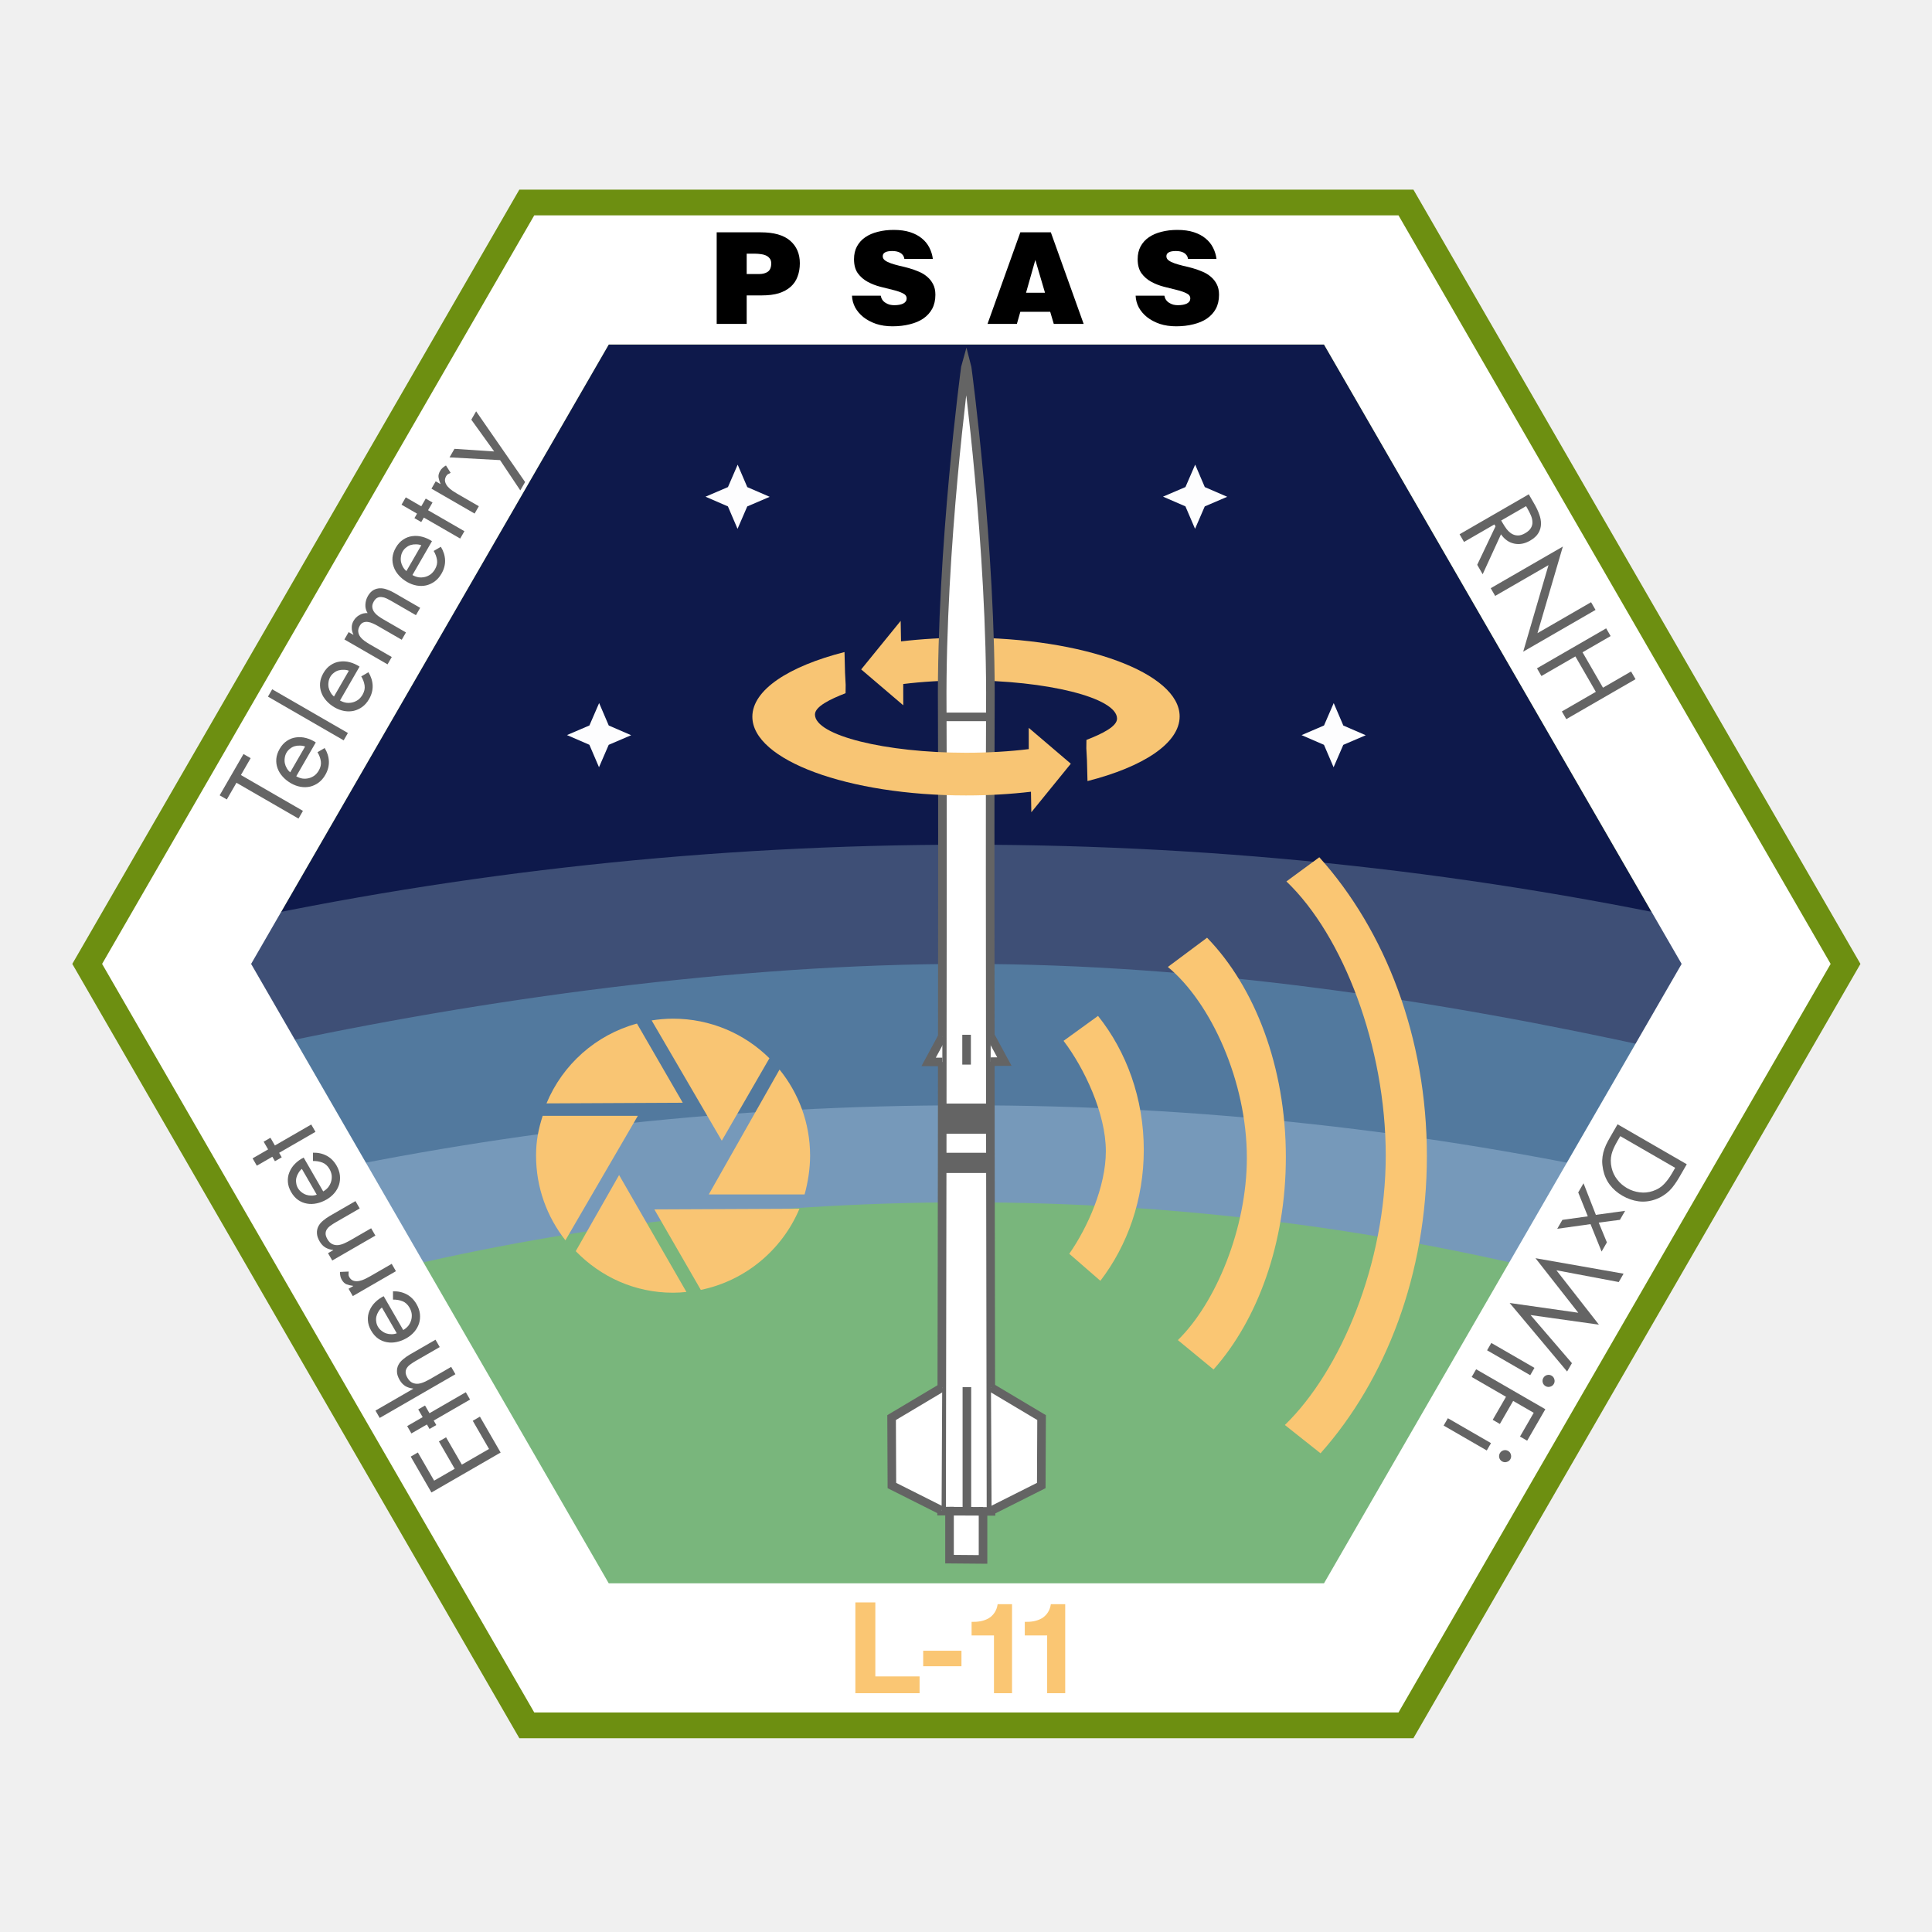
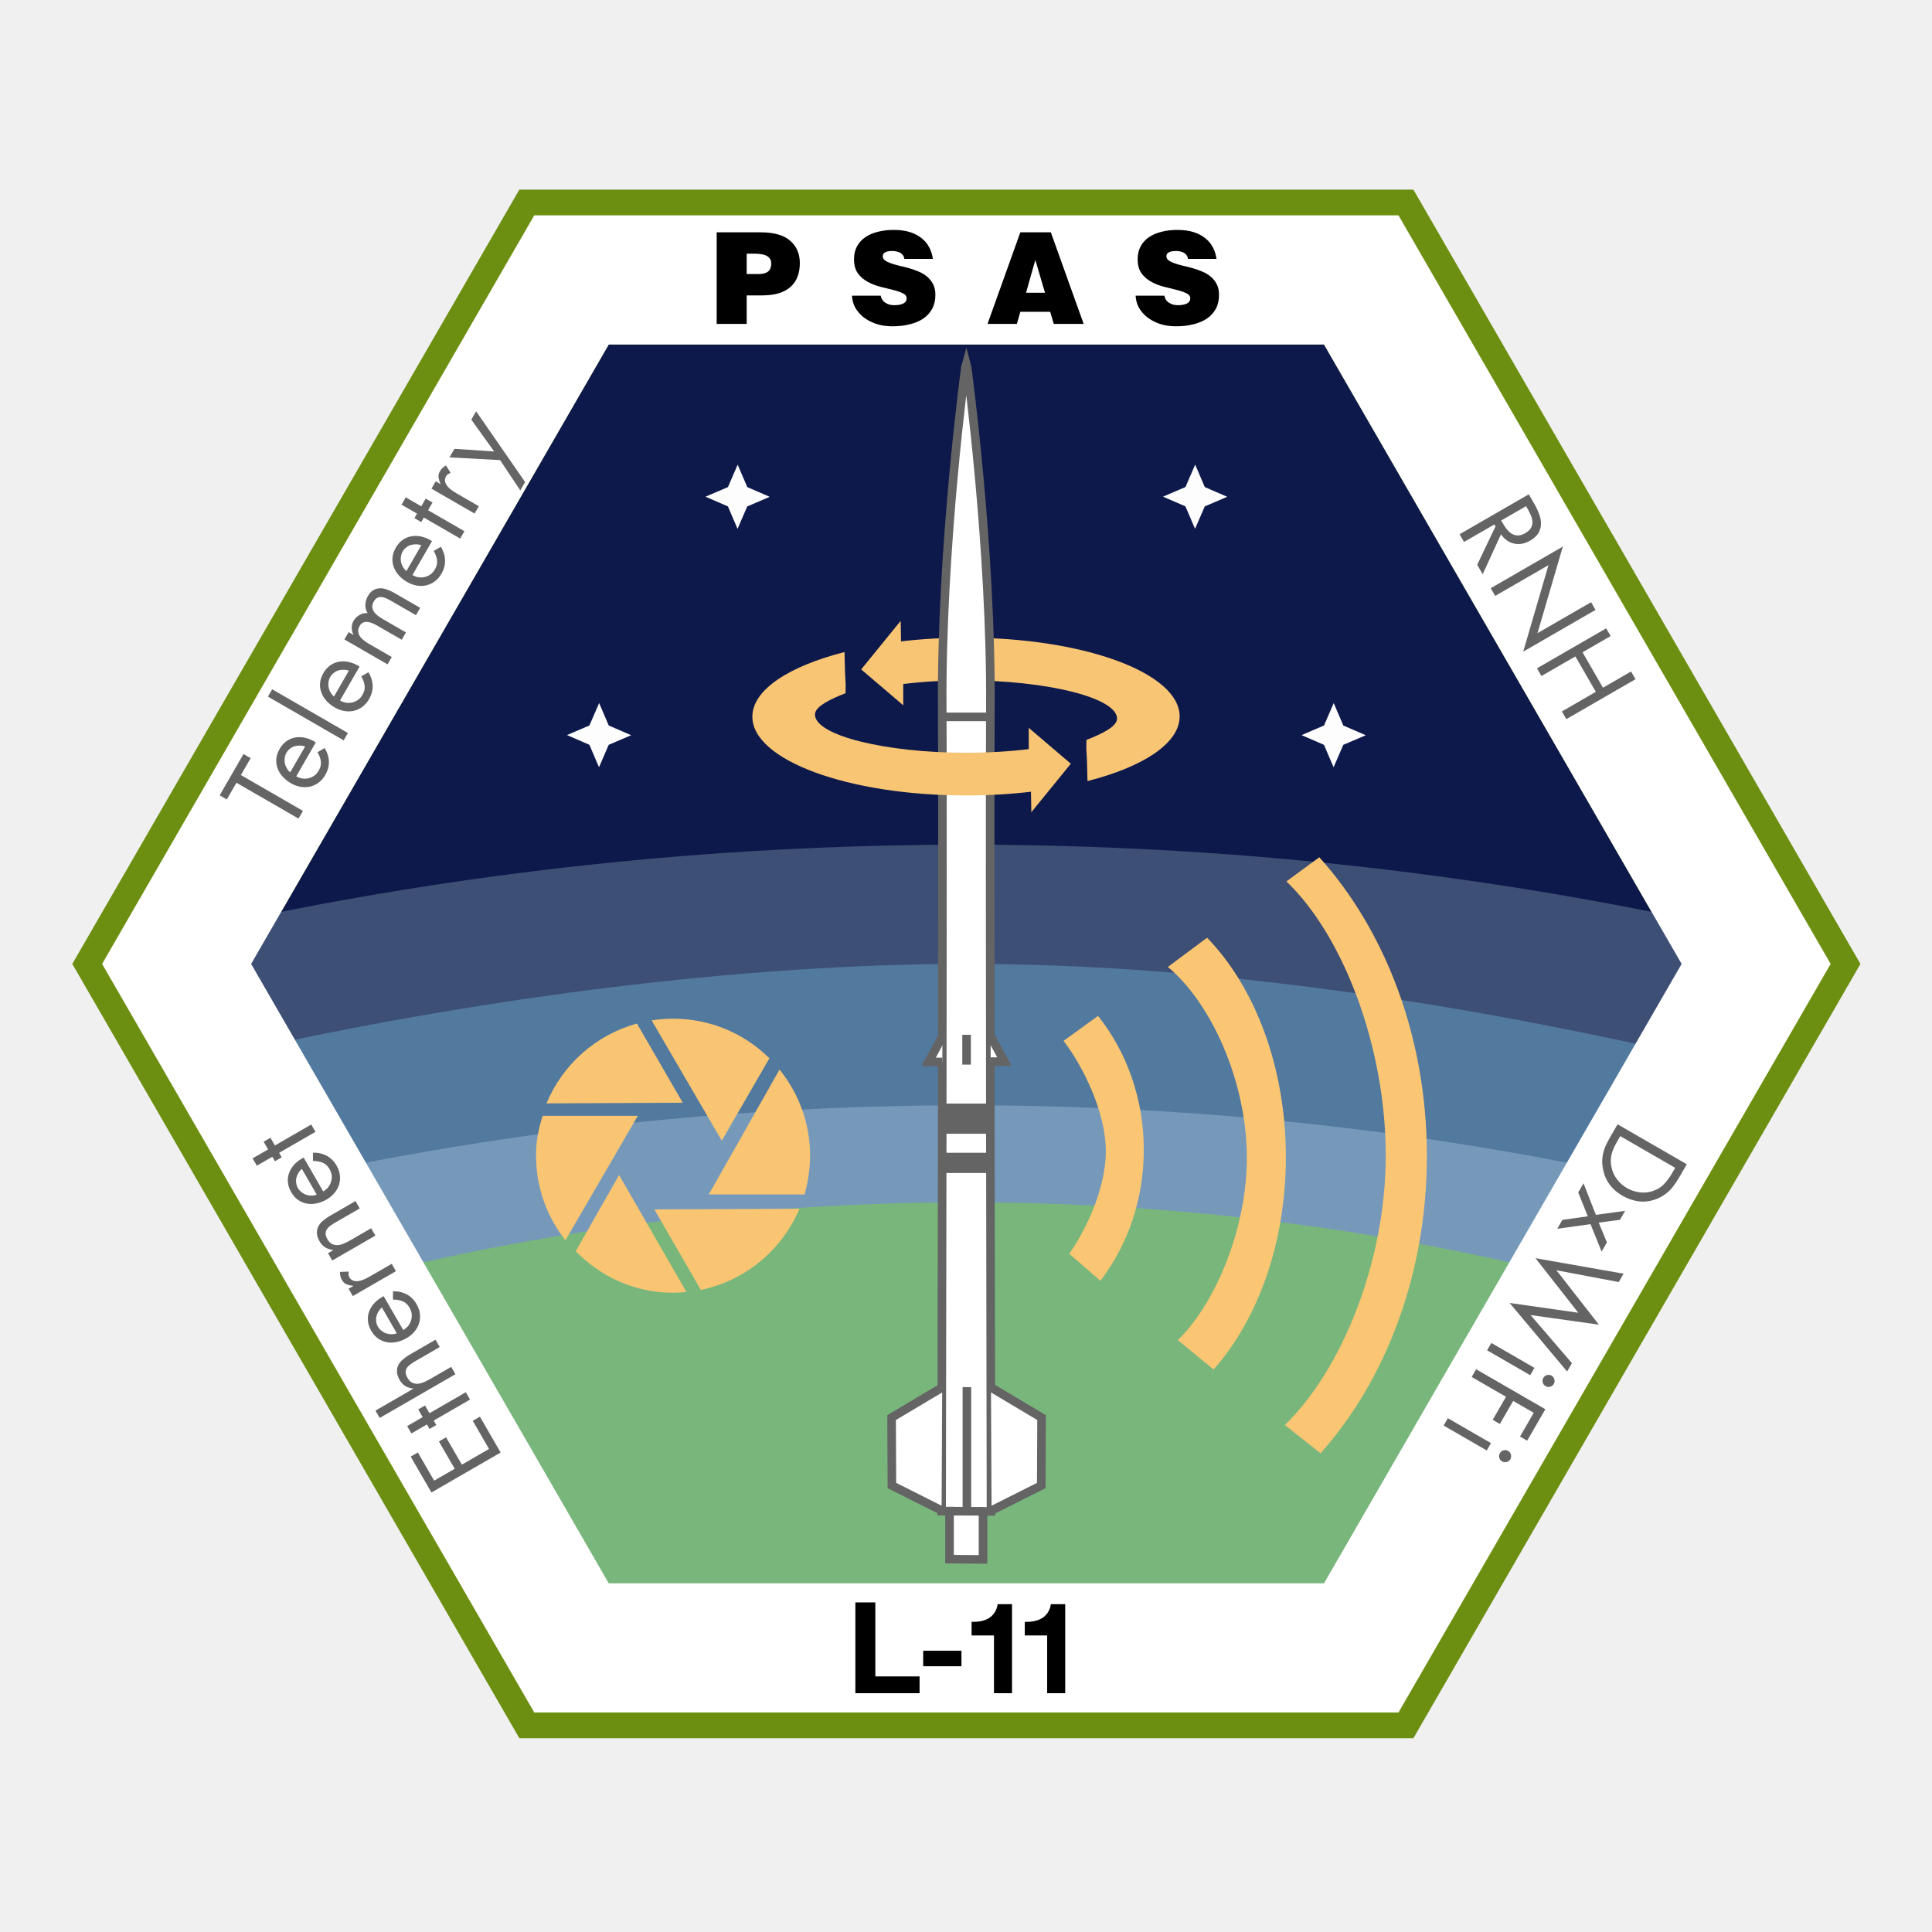
<svg xmlns="http://www.w3.org/2000/svg" width="405" height="405" id="svg2" version="1.1">
  <defs id="defs4" />
  <g id="layer1" transform="translate(0,-647.3622)">
-     <g id="g4261" transform="translate(38.12116,-66.4233)">
-       <text xml:space="preserve" style="font-size:20px;font-style:normal;font-variant:normal;font-weight:normal;font-stretch:normal;text-align:center;line-height:125%;letter-spacing:0.8px;word-spacing:3px;writing-mode:lr-tb;text-anchor:middle;opacity:0.99;fill:#646464;fill-opacity:1;stroke:none;display:inline;font-family:Futura LT Book;-inkscape-font-specification:'Futura LT Book,'" x="-888.753" y="71.171" id="text3853-6-6" transform="matrix(0.4999593,-0.8659549,0.8660959,0.5000407,0,0)">
-         <tspan y="71.171" x="-888.353" id="tspan3104-1">Telemetry</tspan>
-       </text>
-       <text xml:space="preserve" style="font-size:20px;font-style:normal;font-variant:normal;font-weight:normal;font-stretch:normal;text-align:center;line-height:125%;letter-spacing:0.8px;writing-mode:lr-tb;text-anchor:middle;fill:#646464;fill-opacity:1;stroke:none;display:inline;font-family:Futura LT Book;-inkscape-font-specification:'Futura LT Book,'" x="886.946" y="-315.611" id="text3853-60-3-2" transform="matrix(-0.4999593,0.8659549,-0.8660959,-0.5000407,0,0)">
-         <tspan y="-315.611" x="887.346" id="tspan4412-3">DxWiFi</tspan>
-       </text>
-       <text xml:space="preserve" style="font-size:20px;font-style:normal;font-variant:normal;font-weight:normal;font-stretch:normal;text-align:center;line-height:125%;letter-spacing:0.8px;writing-mode:lr-tb;text-anchor:middle;fill:#646464;fill-opacity:1;stroke:none;display:inline;font-family:Futura LT Book;-inkscape-font-specification:'Futura LT Book,'" x="-612.805" y="-795.16" id="text3853-60-8-8" transform="matrix(-0.4999593,-0.8659549,0.8660959,-0.5000407,0,0)">
-         <tspan y="-795.16" x="-612.405" id="tspan4444-1">Ethernet</tspan>
-       </text>
-       <text xml:space="preserve" style="font-size:20px;font-style:normal;font-variant:normal;font-weight:normal;font-stretch:normal;text-align:center;line-height:125%;letter-spacing:0.8px;writing-mode:lr-tb;text-anchor:middle;fill:#646464;fill-opacity:1;stroke:none;display:inline;font-family:Futura LT Book;-inkscape-font-specification:'Futura LT Book,'" x="609.188" y="551.775" id="text3853-60-1-5" transform="matrix(0.4999593,0.8659549,-0.8660959,0.5000407,0,0)">
-         <tspan y="551.775" x="609.588" id="tspan4467-8">RNH</tspan>
-       </text>
-     </g>
-     <path style="opacity:0.99;fill:#99a8ca;fill-opacity:1;fill-rule:nonzero;stroke:none" d="m -242.125,952.55 c -2.094,0 -4.151,0.185 -6.156,0.5 l 20.156,34.562 13.688,-23.687 c -7.113,-7.034 -16.893,-11.375 -27.688,-11.375 z m -10.375,1.406 c -11.804,3.216 -21.381,11.784 -26,22.938 l 39.156,-0.188 L -252.5,953.956 z m 40.969,13.219 -20.25,35.469 27.531,0 c 0.962,-3.408 1.5,-7.004 1.5,-10.719 0,-9.386 -3.3,-17.985 -8.781,-24.75 z m -68.062,12.625 c -1.234,3.818 -1.906,7.896 -1.906,12.125 0,9.186 3.165,17.615 8.438,24.313 l 20.812,-36.438 -27.344,0 z m 21.875,17.688 -12.625,21.875 c 7.154,7.355 17.148,11.938 28.219,11.938 1.349,0 2.686,-0.086 4,-0.219 l -19.594,-33.594 z m 51.906,9.688 -41.688,0.188 13.344,23.125 c 12.826,-2.635 23.378,-11.513 28.344,-23.312 z" id="path4159-2" />
    <path style="fill:#6d8f11;fill-opacity:1;stroke:none" d="m 390,849.425 -93.711,162.313 -187.422,0 -93.711,-162.313 93.711,-162.312 187.422,0 z" id="path2997" />
    <path style="fill:#0e194b;fill-opacity:1;stroke:none" d="m 352.516,849.425 -74.969,129.85 -149.938,0 -74.969,-129.85 74.969,-129.85 149.938,0 z" id="path2997-5-1-0" />
    <path style="fill:#3e4f76;fill-opacity:1;stroke:none" d="m 46.635,841.064 c 50.253,-10.892 102.428,-16.629 155.943,-16.629 54.614,0 107.832,5.975 159.037,17.307 -19.913,38.343 -40.339,91.267 -59.079,120.136 l -199.917,0 C 110.605,955.262 45.464,841.55 46.635,841.064 z" id="path4473-9-8-4" />
    <path style="fill:#52799e;fill-opacity:1;stroke:none" d="m 55.861,866.581 c 45.133,-9.783 98.655,-17.156 146.717,-17.156 49.049,0 99.066,7.588 145.053,17.765 -17.884,34.436 -37.705,68.761 -54.535,94.688 l -189.921,0 C 110.347,955.936 54.81,867.017 55.861,866.581 z" id="path4473-9-8" />
    <path style="fill:#7699ba;fill-opacity:1;stroke:none" d="m 62.525,893.998 c 45.133,-9.783 91.991,-14.935 140.053,-14.935 49.049,0 96.845,5.366 142.832,15.544 -17.884,34.436 -51.032,70.982 -67.863,96.91 l -149.938,0 c 7.172,-5.942 -66.136,-97.082 -65.084,-97.519 z" id="path4473-9" />
    <path style="fill:#79b67c;fill-opacity:1;stroke:none" d="M 73.302,915.703 C 114.62,905.063 157.938,899.404 202.578,899.404 c 44.64,0 87.958,5.659 129.276,16.299 l -54.307,83.659 -149.938,0 z" id="path4473" />
    <path style="fill:#ffffff;fill-opacity:1;stroke:none" d="m 111.991,692.511 -90.587,156.914 90.587,156.914 181.175,0 90.587,-156.914 -90.587,-156.914 -181.175,0 z m 15.619,27.072 149.938,0 74.969,129.842 -74.969,129.842 -149.938,0 -74.969,-129.842 74.969,-129.842 z" id="path2997-5" />
    <g id="text3853" style="font-size:24px;font-style:normal;font-variant:normal;font-weight:bold;font-stretch:normal;text-align:center;line-height:100%;letter-spacing:0.35px;writing-mode:lr-tb;text-anchor:middle;fill:#000000;fill-opacity:1;stroke:none;display:inline;font-family:Helvetica CE 55 Roman;-inkscape-font-specification:'Helvetica CE 55 Roman, Bold'" transform="matrix(1.110559,0,0,1.11074,2.661247,-119.4642)">
-       <path id="path3204" style="line-height:100%;letter-spacing:0.717;fill:#fac673;fill-opacity:1;stroke:none;font-family:Helvetica CE 55 Roman;-inkscape-font-specification:'Helvetica CE 55 Roman, Bold'" d="m 159.062,1009.929 12.12,0 0,-3.168 -8.352,0 0,-13.968 -3.768,0 0,17.136" />
-       <path id="path3206" style="line-height:100%;letter-spacing:0.717;fill:#fac673;fill-opacity:1;stroke:none;font-family:Helvetica CE 55 Roman;-inkscape-font-specification:'Helvetica CE 55 Roman, Bold'" d="m 171.864,1004.841 7.224,0 0,-2.928 -7.224,0 0,2.928" />
-       <path id="path3208" style="line-height:100%;letter-spacing:0.717;fill:#fac673;fill-opacity:1;stroke:none;font-family:Helvetica CE 55 Roman;-inkscape-font-specification:'Helvetica CE 55 Roman, Bold'" d="m 188.632,993.129 -2.712,0 c -0.096,0.64 -0.296,1.176 -0.6,1.608 -0.288,0.432 -0.656,0.784 -1.104,1.056 -0.448,0.256 -0.952,0.44 -1.512,0.552 -0.544,0.096 -1.112,0.136 -1.704,0.12 l 0,2.568 4.224,0 0,10.896 3.408,0 0,-16.8" />
-       <path id="path3210" style="line-height:100%;letter-spacing:0.717;fill:#fac673;fill-opacity:1;stroke:none;font-family:Helvetica CE 55 Roman;-inkscape-font-specification:'Helvetica CE 55 Roman, Bold'" d="m 198.672,993.129 -2.712,0 c -0.096,0.64 -0.296,1.176 -0.6,1.608 -0.288,0.432 -0.656,0.784 -1.104,1.056 -0.448,0.256 -0.952,0.44 -1.512,0.552 -0.544,0.096 -1.112,0.136 -1.704,0.12 l 0,2.568 4.224,0 0,10.896 3.408,0 0,-16.8" />
+       <path id="path3204" style="line-height:100%;letter-spacing:0.717;fill:#000000;fill-opacity:1;stroke:none;font-family:Helvetica CE 55 Roman;-inkscape-font-specification:'Helvetica CE 55 Roman, Bold'" d="m 159.062,1009.929 12.12,0 0,-3.168 -8.352,0 0,-13.968 -3.768,0 0,17.136" />
+       <path id="path3206" style="line-height:100%;letter-spacing:0.717;fill:#000000;fill-opacity:1;stroke:none;font-family:Helvetica CE 55 Roman;-inkscape-font-specification:'Helvetica CE 55 Roman, Bold'" d="m 171.864,1004.841 7.224,0 0,-2.928 -7.224,0 0,2.928" />
+       <path id="path3208" style="line-height:100%;letter-spacing:0.717;fill:#000000;fill-opacity:1;stroke:none;font-family:Helvetica CE 55 Roman;-inkscape-font-specification:'Helvetica CE 55 Roman, Bold'" d="m 188.632,993.129 -2.712,0 c -0.096,0.64 -0.296,1.176 -0.6,1.608 -0.288,0.432 -0.656,0.784 -1.104,1.056 -0.448,0.256 -0.952,0.44 -1.512,0.552 -0.544,0.096 -1.112,0.136 -1.704,0.12 l 0,2.568 4.224,0 0,10.896 3.408,0 0,-16.8" />
+       <path id="path3210" style="line-height:100%;letter-spacing:0.717;fill:#000000;fill-opacity:1;stroke:none;font-family:Helvetica CE 55 Roman;-inkscape-font-specification:'Helvetica CE 55 Roman, Bold'" d="m 198.672,993.129 -2.712,0 c -0.096,0.64 -0.296,1.176 -0.6,1.608 -0.288,0.432 -0.656,0.784 -1.104,1.056 -0.448,0.256 -0.952,0.44 -1.512,0.552 -0.544,0.096 -1.112,0.136 -1.704,0.12 l 0,2.568 4.224,0 0,10.896 3.408,0 0,-16.8" />
    </g>
    <g id="text3853-6" style="font-size:20px;font-style:normal;font-variant:normal;font-weight:normal;font-stretch:normal;text-align:center;line-height:125%;letter-spacing:0.8px;word-spacing:3px;writing-mode:lr-tb;text-anchor:middle;opacity:0.99;fill:#646464;fill-opacity:1;stroke:none;display:inline;font-family:Futura LT Book;-inkscape-font-specification:'Futura LT Book,'" transform="matrix(0.5552797,-0.9617726,0.9619292,0.55537,2.661247,-119.4642)">
      <path id="path4085" d="m -703.138,469.144 -1.68,0 0,-13.52 -3.64,0 0,-1.56 9,0 0,1.56 -3.68,0 0,13.52" />
      <path id="path4087" d="m -692.416,463.424 c -0.053,-0.333 -0.167,-0.647 -0.34,-0.94 -0.16,-0.307 -0.36,-0.573 -0.6,-0.8 -0.24,-0.227 -0.52,-0.4 -0.84,-0.52 -0.307,-0.133 -0.633,-0.2 -0.98,-0.2 -0.347,0 -0.68,0.067 -1,0.2 -0.32,0.12 -0.613,0.293 -0.88,0.52 -0.253,0.227 -0.467,0.493 -0.64,0.8 -0.173,0.293 -0.287,0.607 -0.34,0.94 l 5.62,0 m -5.7,1.36 c 0,0.44 0.073,0.853 0.22,1.24 0.16,0.373 0.373,0.7 0.64,0.98 0.267,0.28 0.587,0.507 0.96,0.68 0.387,0.16 0.807,0.24 1.26,0.24 0.68,0 1.247,-0.18 1.7,-0.54 0.467,-0.373 0.853,-0.84 1.16,-1.4 l 1.36,0.78 c -0.453,0.84 -1.053,1.493 -1.8,1.96 -0.733,0.453 -1.58,0.68 -2.54,0.68 -0.707,0 -1.347,-0.127 -1.92,-0.38 -0.56,-0.253 -1.04,-0.593 -1.44,-1.02 -0.4,-0.44 -0.707,-0.953 -0.92,-1.54 -0.213,-0.587 -0.32,-1.22 -0.32,-1.9 0,-0.693 0.1,-1.347 0.3,-1.96 0.2,-0.627 0.493,-1.167 0.88,-1.62 0.387,-0.467 0.86,-0.833 1.42,-1.1 0.573,-0.267 1.227,-0.4 1.96,-0.4 0.76,10e-6 1.427,0.147 2,0.44 0.573,0.28 1.047,0.667 1.42,1.16 0.387,0.493 0.667,1.06 0.84,1.7 0.173,0.64 0.24,1.307 0.2,2 l -7.38,0" />
      <path id="path4089" d="m -686.166,469.144 -1.6,0 0,-16.5 1.6,0 0,16.5" />
      <path id="path4091" d="m -675.894,463.424 c -0.053,-0.333 -0.167,-0.647 -0.34,-0.94 -0.16,-0.307 -0.36,-0.573 -0.6,-0.8 -0.24,-0.227 -0.52,-0.4 -0.84,-0.52 -0.307,-0.133 -0.633,-0.2 -0.98,-0.2 -0.347,0 -0.68,0.067 -1,0.2 -0.32,0.12 -0.613,0.293 -0.88,0.52 -0.253,0.227 -0.467,0.493 -0.64,0.8 -0.173,0.293 -0.287,0.607 -0.34,0.94 l 5.62,0 m -5.7,1.36 c 0,0.44 0.073,0.853 0.22,1.24 0.16,0.373 0.373,0.7 0.64,0.98 0.267,0.28 0.587,0.507 0.96,0.68 0.387,0.16 0.807,0.24 1.26,0.24 0.68,0 1.247,-0.18 1.7,-0.54 0.467,-0.373 0.853,-0.84 1.16,-1.4 l 1.36,0.78 c -0.453,0.84 -1.053,1.493 -1.8,1.96 -0.733,0.453 -1.58,0.68 -2.54,0.68 -0.707,0 -1.347,-0.127 -1.92,-0.38 -0.56,-0.253 -1.04,-0.593 -1.44,-1.02 -0.4,-0.44 -0.707,-0.953 -0.92,-1.54 -0.213,-0.587 -0.32,-1.22 -0.32,-1.9 0,-0.693 0.1,-1.347 0.3,-1.96 0.2,-0.627 0.493,-1.167 0.88,-1.62 0.387,-0.467 0.86,-0.833 1.42,-1.1 0.573,-0.267 1.227,-0.4 1.96,-0.4 0.76,10e-6 1.427,0.147 2,0.44 0.573,0.28 1.047,0.667 1.42,1.16 0.387,0.493 0.667,1.06 0.84,1.7 0.173,0.64 0.24,1.307 0.2,2 l -7.38,0" />
      <path id="path4093" d="m -669.604,460.764 0.04,0 c 0.253,-0.387 0.573,-0.693 0.96,-0.92 0.387,-0.24 0.82,-0.36 1.3,-0.36 0.56,10e-6 1.067,0.14 1.52,0.42 0.467,0.267 0.827,0.647 1.08,1.14 0.28,-0.52 0.673,-0.907 1.18,-1.16 0.52,-0.267 1.067,-0.4 1.64,-0.4 0.6,10e-6 1.093,0.113 1.48,0.34 0.387,0.227 0.693,0.527 0.92,0.9 0.227,0.36 0.38,0.78 0.46,1.26 0.093,0.467 0.14,0.947 0.14,1.44 l 0,5.72 -1.6,0 0,-5.46 c -10e-6,-0.307 -0.013,-0.62 -0.04,-0.94 -0.027,-0.32 -0.1,-0.613 -0.22,-0.88 -0.107,-0.267 -0.273,-0.48 -0.5,-0.64 -0.227,-0.173 -0.547,-0.26 -0.96,-0.26 -0.467,0 -0.833,0.1 -1.1,0.3 -0.267,0.2 -0.473,0.46 -0.62,0.78 -0.133,0.307 -0.22,0.647 -0.26,1.02 -0.04,0.373 -0.06,0.74 -0.06,1.1 l 0,4.98 -1.6,0 0,-5.34 c 0,-0.293 -0.02,-0.607 -0.06,-0.94 -0.027,-0.333 -0.1,-0.64 -0.22,-0.92 -0.107,-0.28 -0.273,-0.513 -0.5,-0.7 -0.213,-0.187 -0.513,-0.28 -0.9,-0.28 -0.467,0 -0.84,0.107 -1.12,0.32 -0.28,0.213 -0.493,0.487 -0.64,0.82 -0.133,0.32 -0.22,0.673 -0.26,1.06 -0.04,0.387 -0.06,0.76 -0.06,1.12 l 0,4.86 -1.6,0 0,-9.4 1.6,0 0,1.02" />
      <path id="path4095" d="m -648.552,463.424 c -0.053,-0.333 -0.167,-0.647 -0.34,-0.94 -0.16,-0.307 -0.36,-0.573 -0.6,-0.8 -0.24,-0.227 -0.52,-0.4 -0.84,-0.52 -0.307,-0.133 -0.633,-0.2 -0.98,-0.2 -0.347,0 -0.68,0.067 -1,0.2 -0.32,0.12 -0.613,0.293 -0.88,0.52 -0.253,0.227 -0.467,0.493 -0.64,0.8 -0.173,0.293 -0.287,0.607 -0.34,0.94 l 5.62,0 m -5.7,1.36 c -10e-6,0.44 0.073,0.853 0.22,1.24 0.16,0.373 0.373,0.7 0.64,0.98 0.267,0.28 0.587,0.507 0.96,0.68 0.387,0.16 0.807,0.24 1.26,0.24 0.68,0 1.247,-0.18 1.7,-0.54 0.467,-0.373 0.853,-0.84 1.16,-1.4 l 1.36,0.78 c -0.453,0.84 -1.053,1.493 -1.8,1.96 -0.733,0.453 -1.58,0.68 -2.54,0.68 -0.707,0 -1.347,-0.127 -1.92,-0.38 -0.56,-0.253 -1.04,-0.593 -1.44,-1.02 -0.4,-0.44 -0.707,-0.953 -0.92,-1.54 -0.213,-0.587 -0.32,-1.22 -0.32,-1.9 0,-0.693 0.1,-1.347 0.3,-1.96 0.2,-0.627 0.493,-1.167 0.88,-1.62 0.387,-0.467 0.86,-0.833 1.42,-1.1 0.573,-0.267 1.227,-0.4 1.96,-0.4 0.76,10e-6 1.427,0.147 2,0.44 0.573,0.28 1.047,0.667 1.42,1.16 0.387,0.493 0.667,1.06 0.84,1.7 0.173,0.64 0.24,1.307 0.2,2 l -7.38,0" />
      <path id="path4097" d="m -642.182,469.144 -1.6,0 0,-7.92 -0.98,0 0,-1.48 0.98,0 0,-3.38 1.6,0 0,3.38 1.68,0 0,1.48 -1.68,0 0,7.92" />
      <path id="path4099" d="m -636.737,460.764 0.04,0 c 0.28,-0.373 0.567,-0.68 0.86,-0.92 0.293,-0.24 0.7,-0.36 1.22,-0.36 0.267,10e-6 0.513,0.04 0.74,0.12 0.24,0.08 0.473,0.187 0.7,0.32 l -0.76,1.46 c -0.16,-0.107 -0.307,-0.2 -0.44,-0.28 -0.133,-0.093 -0.307,-0.14 -0.52,-0.14 -0.44,0 -0.787,0.127 -1.04,0.38 -0.24,0.24 -0.42,0.54 -0.54,0.9 -0.12,0.36 -0.193,0.74 -0.22,1.14 -0.027,0.4 -0.04,0.753 -0.04,1.06 l 0,4.7 -1.6,0 0,-9.4 1.6,0 0,1.02" />
      <path id="path4101" d="m -631.517,459.744 1.86,0 3.32,6.74 3.04,-6.74 1.82,0 -6.94,14.68 -1.82,0 3.04,-6.16 -4.32,-8.52" />
    </g>
    <g id="text3853-60" style="font-size:24px;font-style:normal;font-variant:normal;font-weight:900;font-stretch:normal;text-align:center;line-height:125%;letter-spacing:8.77px;writing-mode:lr-tb;text-anchor:middle;fill:#000000;fill-opacity:1;stroke:none;display:inline;font-family:Helvetica LT Black;-inkscape-font-specification:'Helvetica LT Black, Heavy'" transform="matrix(1.110559,0,0,1.11074,2.661247,-119.4642)">
      <path id="path3195" style="stroke:none" d="m 140.9,742.093 c 0.672,10e-6 1.216,-0.144 1.632,-0.432 0.432,-0.304 0.648,-0.832 0.648,-1.584 -1e-5,-0.4 -0.104,-0.72 -0.312,-0.96 -0.192,-0.24 -0.44,-0.424 -0.744,-0.552 -0.304,-0.128 -0.632,-0.208 -0.984,-0.24 -0.352,-0.048 -0.68,-0.072 -0.984,-0.072 l -1.608,0 0,3.84 2.352,0 m -8.016,9.408 0,-17.28 8.328,0 c 2.48,2e-5 4.328,0.528 5.544,1.584 1.216,1.056 1.824,2.472 1.824,4.248 -2e-5,0.928 -0.144,1.768 -0.432,2.52 -0.272,0.752 -0.704,1.392 -1.296,1.92 -0.592,0.528 -1.336,0.936 -2.232,1.224 -0.896,0.272 -1.968,0.408 -3.216,0.408 l -2.856,0 0,5.376 -5.664,0" />
      <path id="path3197" style="stroke:none" d="m 168.31,739.237 c -0.048,-0.304 -0.144,-0.544 -0.288,-0.72 -0.144,-0.192 -0.32,-0.344 -0.528,-0.456 -0.4,-0.208 -0.888,-0.312 -1.464,-0.312 -0.624,2e-5 -1.08,0.088 -1.368,0.264 -0.288,0.16 -0.432,0.4 -0.432,0.72 -1e-5,0.32 0.144,0.584 0.432,0.792 0.288,0.208 0.664,0.392 1.128,0.552 0.464,0.16 0.992,0.312 1.584,0.456 0.592,0.128 1.2,0.28 1.824,0.456 0.624,0.176 1.232,0.392 1.824,0.648 0.592,0.24 1.12,0.56 1.584,0.96 0.464,0.384 0.84,0.856 1.128,1.416 0.288,0.544 0.432,1.208 0.432,1.992 -2e-5,1.008 -0.2,1.888 -0.6,2.64 -0.4,0.736 -0.96,1.352 -1.68,1.848 -0.704,0.48 -1.552,0.84 -2.544,1.08 -0.992,0.256 -2.08,0.384 -3.264,0.384 -1.136,0 -2.168,-0.152 -3.096,-0.456 -0.928,-0.32 -1.728,-0.744 -2.4,-1.272 -0.656,-0.528 -1.176,-1.136 -1.56,-1.824 -0.368,-0.704 -0.568,-1.448 -0.6,-2.232 l 5.424,0 c 0.112,0.608 0.424,1.064 0.936,1.368 0.224,0.144 0.48,0.256 0.768,0.336 0.288,0.064 0.568,0.096 0.84,0.096 0.72,10e-6 1.288,-0.104 1.704,-0.312 0.432,-0.224 0.648,-0.544 0.648,-0.96 -1e-5,-0.432 -0.248,-0.76 -0.744,-0.984 -0.48,-0.24 -1.088,-0.448 -1.824,-0.624 -0.736,-0.192 -1.536,-0.392 -2.4,-0.6 -0.864,-0.224 -1.664,-0.536 -2.4,-0.936 -0.736,-0.4 -1.352,-0.936 -1.848,-1.608 -0.48,-0.672 -0.72,-1.56 -0.72,-2.664 0,-0.912 0.184,-1.712 0.552,-2.4 0.384,-0.704 0.904,-1.28 1.56,-1.728 0.672,-0.464 1.464,-0.808 2.376,-1.032 0.912,-0.24 1.912,-0.36 3,-0.36 1.2,2e-5 2.24,0.144 3.12,0.432 0.88,0.288 1.616,0.68 2.208,1.176 0.608,0.496 1.08,1.08 1.416,1.752 0.336,0.656 0.552,1.36 0.648,2.112 l -5.376,0" />
      <path id="path3199" style="stroke:none" d="m 193.031,739.429 -1.752,6.192 3.576,0 -1.824,-6.192 m -9.024,12.072 6.192,-17.28 5.76,0 6.192,17.28 -5.64,0 -0.672,-2.28 -5.64,0 -0.648,2.28 -5.544,0" />
      <path id="path3201" style="stroke:none" d="m 221.85,739.237 c -0.048,-0.304 -0.144,-0.544 -0.288,-0.72 -0.144,-0.192 -0.32,-0.344 -0.528,-0.456 -0.4,-0.208 -0.888,-0.312 -1.464,-0.312 -0.624,2e-5 -1.08,0.088 -1.368,0.264 -0.288,0.16 -0.432,0.4 -0.432,0.72 -1e-5,0.32 0.144,0.584 0.432,0.792 0.288,0.208 0.664,0.392 1.128,0.552 0.464,0.16 0.992,0.312 1.584,0.456 0.592,0.128 1.2,0.28 1.824,0.456 0.624,0.176 1.232,0.392 1.824,0.648 0.592,0.24 1.12,0.56 1.584,0.96 0.464,0.384 0.84,0.856 1.128,1.416 0.288,0.544 0.432,1.208 0.432,1.992 -2e-5,1.008 -0.2,1.888 -0.6,2.64 -0.4,0.736 -0.96,1.352 -1.68,1.848 -0.704,0.48 -1.552,0.84 -2.544,1.08 -0.992,0.256 -2.08,0.384 -3.264,0.384 -1.136,0 -2.168,-0.152 -3.096,-0.456 -0.928,-0.32 -1.728,-0.744 -2.4,-1.272 -0.656,-0.528 -1.176,-1.136 -1.56,-1.824 -0.368,-0.704 -0.568,-1.448 -0.6,-2.232 l 5.424,0 c 0.112,0.608 0.424,1.064 0.936,1.368 0.224,0.144 0.48,0.256 0.768,0.336 0.288,0.064 0.568,0.096 0.84,0.096 0.72,10e-6 1.288,-0.104 1.704,-0.312 0.432,-0.224 0.648,-0.544 0.648,-0.96 -2e-5,-0.432 -0.248,-0.76 -0.744,-0.984 -0.48,-0.24 -1.088,-0.448 -1.824,-0.624 -0.736,-0.192 -1.536,-0.392 -2.4,-0.6 -0.864,-0.224 -1.664,-0.536 -2.4,-0.936 -0.736,-0.4 -1.352,-0.936 -1.848,-1.608 -0.48,-0.672 -0.72,-1.56 -0.72,-2.664 -1e-5,-0.912 0.184,-1.712 0.552,-2.4 0.384,-0.704 0.904,-1.28 1.56,-1.728 0.672,-0.464 1.464,-0.808 2.376,-1.032 0.912,-0.24 1.912,-0.36 3,-0.36 1.2,2e-5 2.24,0.144 3.12,0.432 0.88,0.288 1.616,0.68 2.208,1.176 0.608,0.496 1.08,1.08 1.416,1.752 0.336,0.656 0.552,1.36 0.648,2.112 l -5.376,0" />
    </g>
    <g id="text3853-60-3" style="font-size:20px;font-style:normal;font-variant:normal;font-weight:normal;font-stretch:normal;text-align:center;line-height:125%;letter-spacing:0.8px;writing-mode:lr-tb;text-anchor:middle;fill:#646464;fill-opacity:1;stroke:none;display:inline;font-family:Futura LT Book;-inkscape-font-specification:'Futura LT Book,'" transform="matrix(-0.5552797,0.9617726,-0.9619292,-0.55537,2.661247,-119.4642)">
      <path id="path4065" d="m 633.2,-715.145 c 0.453,1e-5 0.893,-0.02 1.32,-0.06 0.427,-0.04 0.833,-0.113 1.22,-0.22 0.4,-0.12 0.78,-0.28 1.14,-0.48 0.373,-0.213 0.733,-0.48 1.08,-0.8 0.627,-0.587 1.093,-1.26 1.4,-2.02 0.32,-0.76 0.48,-1.56 0.48,-2.4 -1e-5,-0.867 -0.167,-1.693 -0.5,-2.48 -0.32,-0.787 -0.807,-1.467 -1.46,-2.04 -0.693,-0.613 -1.427,-1.007 -2.2,-1.18 -0.76,-0.187 -1.587,-0.28 -2.48,-0.28 l -1.22,0 0,11.96 1.22,0 m -2.9,-13.52 2.84,0 c 0.56,2e-5 1.1,0.027 1.62,0.08 0.52,0.04 1.02,0.127 1.5,0.26 0.48,0.133 0.947,0.32 1.4,0.56 0.467,0.24 0.92,0.547 1.36,0.92 0.867,0.747 1.5,1.607 1.9,2.58 0.4,0.973 0.6,2.027 0.6,3.16 -10e-6,1.107 -0.2,2.133 -0.6,3.08 -0.4,0.947 -1.02,1.793 -1.86,2.54 -0.453,0.4 -0.907,0.727 -1.36,0.98 -0.453,0.24 -0.927,0.433 -1.42,0.58 -0.48,0.133 -0.987,0.227 -1.52,0.28 -0.52,0.04 -1.073,0.06 -1.66,0.06 l -2.8,0 0,-15.08" />
      <path id="path4067" d="m 643.734,-722.985 1.96,0 2.46,3.2 2.46,-3.2 2,0 -3.44,4.4 3.9,5 -1.94,0 -2.98,-3.82 -3,3.82 -2,0 4,-5 -3.42,-4.4" />
      <path id="path4069" d="m 659.935,-717.365 4.88,-12.08 4.88,12.08 3.96,-11.3 1.82,0 -5.78,15.86 -4.88,-12.14 -4.88,12.14 -5.78,-15.86 1.82,0 3.96,11.3" />
      <path id="path4071" d="m 678.76,-727.665 c 0.307,2e-5 0.573,0.113 0.8,0.34 0.227,0.227 0.34,0.493 0.34,0.8 0,0.32 -0.113,0.593 -0.34,0.82 -0.227,0.213 -0.493,0.32 -0.8,0.32 -0.307,2e-5 -0.573,-0.107 -0.8,-0.32 -0.227,-0.227 -0.34,-0.5 -0.34,-0.82 0,-0.307 0.113,-0.573 0.34,-0.8 0.227,-0.227 0.493,-0.34 0.8,-0.34 m 0.8,14.08 -1.6,0 0,-9.4 1.6,0 0,9.4" />
      <path id="path4073" d="m 685.375,-727.105 0,4.48 5.02,0 0,1.56 -5.02,0 0,7.48 -1.68,0 0,-15.08 6.86,0 0,1.56 -5.18,0" />
      <path id="path4075" d="m 695.165,-727.665 c 0.307,2e-5 0.573,0.113 0.8,0.34 0.227,0.227 0.34,0.493 0.34,0.8 -10e-6,0.32 -0.113,0.593 -0.34,0.82 -0.227,0.213 -0.493,0.32 -0.8,0.32 -0.307,2e-5 -0.573,-0.107 -0.8,-0.32 -0.227,-0.227 -0.34,-0.5 -0.34,-0.82 -10e-6,-0.307 0.113,-0.573 0.34,-0.8 0.227,-0.227 0.493,-0.34 0.8,-0.34 m 0.8,14.08 -1.6,0 0,-9.4 1.6,0 0,9.4" />
    </g>
    <g id="text3853-60-8" style="font-size:20px;font-style:normal;font-variant:normal;font-weight:normal;font-stretch:normal;text-align:center;line-height:125%;letter-spacing:0.8px;writing-mode:lr-tb;text-anchor:middle;fill:#646464;fill-opacity:1;stroke:none;display:inline;font-family:Futura LT Book;-inkscape-font-specification:'Futura LT Book,'" transform="matrix(-0.5552797,-0.9617726,0.9619292,-0.55537,2.661247,-119.4642)">
      <path id="path4048" d="m -881.475,-417.584 7.82,0 0,1.56 -6.14,0 0,4.48 5.96,0 0,1.56 -5.96,0 0,5.92 6.14,0 0,1.56 -7.82,0 0,-15.08" />
      <path id="path4050" d="m -868.331,-402.504 -1.6,0 0,-7.92 -0.98,0 0,-1.48 0.98,0 0,-3.38 1.6,0 0,3.38 1.68,0 0,1.48 -1.68,0 0,7.92" />
      <path id="path4052" d="m -862.806,-419.004 0,8.2 0.04,0.04 c 0.333,-0.453 0.713,-0.8 1.14,-1.04 0.44,-0.24 0.953,-0.36 1.54,-0.36 0.653,10e-6 1.187,0.113 1.6,0.34 0.413,0.213 0.74,0.507 0.98,0.88 0.24,0.373 0.4,0.807 0.48,1.3 0.093,0.493 0.14,1.013 0.14,1.56 l 0,5.58 -1.6,0 0,-5.3 c -10e-6,-0.373 -0.02,-0.733 -0.06,-1.08 -0.027,-0.36 -0.107,-0.667 -0.24,-0.92 -0.12,-0.267 -0.313,-0.48 -0.58,-0.64 -0.267,-0.16 -0.633,-0.24 -1.1,-0.24 -0.547,0 -0.98,0.12 -1.3,0.36 -0.307,0.227 -0.54,0.52 -0.7,0.88 -0.147,0.36 -0.24,0.76 -0.28,1.2 -0.04,0.44 -0.06,0.867 -0.06,1.28 l 0,4.46 -1.6,0 0,-16.5 1.6,0" />
      <path id="path4054" d="m -846.559,-408.224 c -0.053,-0.333 -0.167,-0.647 -0.34,-0.94 -0.16,-0.307 -0.36,-0.573 -0.6,-0.8 -0.24,-0.227 -0.52,-0.4 -0.84,-0.52 -0.307,-0.133 -0.633,-0.2 -0.98,-0.2 -0.347,0 -0.68,0.067 -1,0.2 -0.32,0.12 -0.613,0.293 -0.88,0.52 -0.253,0.227 -0.467,0.493 -0.64,0.8 -0.173,0.293 -0.287,0.607 -0.34,0.94 l 5.62,0 m -5.7,1.36 c 0,0.44 0.073,0.853 0.22,1.24 0.16,0.373 0.373,0.7 0.64,0.98 0.267,0.28 0.587,0.507 0.96,0.68 0.387,0.16 0.807,0.24 1.26,0.24 0.68,0 1.247,-0.18 1.7,-0.54 0.467,-0.373 0.853,-0.84 1.16,-1.4 l 1.36,0.78 c -0.453,0.84 -1.053,1.493 -1.8,1.96 -0.733,0.453 -1.58,0.68 -2.54,0.68 -0.707,0 -1.347,-0.127 -1.92,-0.38 -0.56,-0.253 -1.04,-0.593 -1.44,-1.02 -0.4,-0.44 -0.707,-0.953 -0.92,-1.54 -0.213,-0.587 -0.32,-1.22 -0.32,-1.9 0,-0.693 0.1,-1.347 0.3,-1.96 0.2,-0.627 0.493,-1.167 0.88,-1.62 0.387,-0.467 0.86,-0.833 1.42,-1.1 0.573,-0.267 1.227,-0.4 1.96,-0.4 0.76,10e-6 1.427,0.147 2,0.44 0.573,0.28 1.047,0.667 1.42,1.16 0.387,0.493 0.667,1.06 0.84,1.7 0.173,0.64 0.24,1.307 0.2,2 l -7.38,0" />
      <path id="path4056" d="m -840.348,-410.884 0.04,0 c 0.28,-0.373 0.567,-0.68 0.86,-0.92 0.293,-0.24 0.7,-0.36 1.22,-0.36 0.267,10e-6 0.513,0.04 0.74,0.12 0.24,0.08 0.473,0.187 0.7,0.32 l -0.76,1.46 c -0.16,-0.107 -0.307,-0.2 -0.44,-0.28 -0.133,-0.093 -0.307,-0.14 -0.52,-0.14 -0.44,0 -0.787,0.127 -1.04,0.38 -0.24,0.24 -0.42,0.54 -0.54,0.9 -0.12,0.36 -0.193,0.74 -0.22,1.14 -0.027,0.4 -0.04,0.753 -0.04,1.06 l 0,4.7 -1.6,0 0,-9.4 1.6,0 0,1.02" />
      <path id="path4058" d="m -832.593,-410.764 0.04,0 c 0.333,-0.453 0.713,-0.8 1.14,-1.04 0.44,-0.24 0.953,-0.36 1.54,-0.36 0.653,10e-6 1.187,0.113 1.6,0.34 0.413,0.213 0.74,0.507 0.98,0.88 0.24,0.373 0.4,0.807 0.48,1.3 0.093,0.493 0.14,1.013 0.14,1.56 l 0,5.58 -1.6,0 0,-5.3 c -1e-5,-0.373 -0.02,-0.733 -0.06,-1.08 -0.027,-0.36 -0.107,-0.667 -0.24,-0.92 -0.12,-0.267 -0.313,-0.48 -0.58,-0.64 -0.267,-0.16 -0.633,-0.24 -1.1,-0.24 -0.547,0 -0.98,0.12 -1.3,0.36 -0.307,0.227 -0.54,0.52 -0.7,0.88 -0.147,0.36 -0.24,0.76 -0.28,1.2 -0.04,0.44 -0.06,0.867 -0.06,1.28 l 0,4.46 -1.6,0 0,-9.4 1.6,0 0,1.14" />
      <path id="path4060" d="m -816.347,-408.224 c -0.053,-0.333 -0.167,-0.647 -0.34,-0.94 -0.16,-0.307 -0.36,-0.573 -0.6,-0.8 -0.24,-0.227 -0.52,-0.4 -0.84,-0.52 -0.307,-0.133 -0.633,-0.2 -0.98,-0.2 -0.347,0 -0.68,0.067 -1,0.2 -0.32,0.12 -0.613,0.293 -0.88,0.52 -0.253,0.227 -0.467,0.493 -0.64,0.8 -0.173,0.293 -0.287,0.607 -0.34,0.94 l 5.62,0 m -5.7,1.36 c 0,0.44 0.073,0.853 0.22,1.24 0.16,0.373 0.373,0.7 0.64,0.98 0.267,0.28 0.587,0.507 0.96,0.68 0.387,0.16 0.807,0.24 1.26,0.24 0.68,0 1.247,-0.18 1.7,-0.54 0.467,-0.373 0.853,-0.84 1.16,-1.4 l 1.36,0.78 c -0.453,0.84 -1.053,1.493 -1.8,1.96 -0.733,0.453 -1.58,0.68 -2.54,0.68 -0.707,0 -1.347,-0.127 -1.92,-0.38 -0.56,-0.253 -1.04,-0.593 -1.44,-1.02 -0.4,-0.44 -0.707,-0.953 -0.92,-1.54 -0.213,-0.587 -0.32,-1.22 -0.32,-1.9 0,-0.693 0.1,-1.347 0.3,-1.96 0.2,-0.627 0.493,-1.167 0.88,-1.62 0.387,-0.467 0.86,-0.833 1.42,-1.1 0.573,-0.267 1.227,-0.4 1.96,-0.4 0.76,10e-6 1.427,0.147 2,0.44 0.573,0.28 1.047,0.667 1.42,1.16 0.387,0.493 0.667,1.06 0.84,1.7 0.173,0.64 0.24,1.307 0.2,2 l -7.38,0" />
      <path id="path4062" d="m -809.976,-402.504 -1.6,0 0,-7.92 -0.98,0 0,-1.48 0.98,0 0,-3.38 1.6,0 0,3.38 1.68,0 0,1.48 -1.68,0 0,7.92" />
    </g>
    <g id="text3853-60-1" style="font-size:20px;font-style:normal;font-variant:normal;font-weight:normal;font-stretch:normal;text-align:center;line-height:125%;letter-spacing:0.8px;writing-mode:lr-tb;text-anchor:middle;fill:#646464;fill-opacity:1;stroke:none;display:inline;font-family:Futura LT Book;-inkscape-font-specification:'Futura LT Book,'" transform="matrix(0.5552797,0.9617726,-0.9619292,0.55537,2.661247,-119.4642)">
      <path id="path4078" d="m 823.548,159.119 -1.68,0 0,-15.08 2.18,0 c 0.72,2e-5 1.407,0.06 2.06,0.18 0.667,0.107 1.253,0.313 1.76,0.62 0.52,0.307 0.933,0.733 1.24,1.28 0.307,0.533 0.46,1.227 0.46,2.08 -10e-6,1.173 -0.34,2.133 -1.02,2.88 -0.667,0.747 -1.587,1.173 -2.76,1.28 l 4.8,6.76 -2.06,0 -4.56,-6.62 -0.42,0 0,6.62 m 0,-8.1 0.52,0 c 0.48,1e-5 0.947,-0.027 1.4,-0.08 0.453,-0.067 0.86,-0.193 1.22,-0.38 0.36,-0.2 0.647,-0.473 0.86,-0.82 0.227,-0.36 0.34,-0.833 0.34,-1.42 -1e-5,-0.613 -0.107,-1.1 -0.32,-1.46 -0.213,-0.373 -0.5,-0.647 -0.86,-0.82 -0.347,-0.187 -0.753,-0.307 -1.22,-0.36 -0.453,-0.053 -0.933,-0.08 -1.44,-0.08 l -0.5,0 0,5.42" />
      <path id="path4080" d="m 833.627,143.399 11.76,12.32 0,-11.68 1.68,0 0,15.76 -11.76,-12.3 0,11.62 -1.68,0 0,-15.72" />
      <path id="path4082" d="m 860.487,150.159 0,-6.12 1.68,0 0,15.08 -1.68,0 0,-7.4 -7.72,0 0,7.4 -1.68,0 0,-15.08 1.68,0 0,6.12 7.72,0" />
    </g>
    <path style="fill:#f8c574;fill-opacity:1;stroke:none" d="m 227.969,811.096 c 11.673,-2.971 19.317,-7.931 19.317,-13.553 0,-9.104 -20.047,-16.507 -44.786,-16.507 -4.749,0 -9.324,0.273 -13.619,0.778 l -0.075,-4.302 -8.277,10.177 8.82,7.521 -0.008,-4.459 c 3.937,-0.491 8.516,-0.766 13.158,-0.766 16.802,0 31.664,3.6 31.664,8.022 0,1.655 -3.147,3.19 -6.417,4.463 -0.081,3.748 0.068,0.257 0.222,8.627 z" id="path4433-5-2" />
    <g id="g4541" transform="matrix(0.4982558,0,0,0.4979923,-182.115,484.1666)" style="stroke:#646464;stroke-width:3.614;stroke-miterlimit:4;stroke-opacity:1;stroke-dasharray:none;display:inline">
      <path id="path2890" d="m 782.439,963.921 c 0,0 -0.581,-296.21 -0.261,-338.267 0.513,-67.448 -9.758,-143.096 -9.758,-143.096 l -0.382,-1.494 -0.381,1.374 c 0,0 -10.251,75.648 -9.738,143.096 0.32,42.058 -0.261,338.267 -0.261,338.267 l 3.333,0 0,20.22 14.095,0.12 0,-20.22 3.353,0 z" style="fill:#ffffff;fill-opacity:1;stroke:#646464;stroke-width:3.614;stroke-linecap:butt;stroke-linejoin:miter;stroke-miterlimit:4;stroke-opacity:1;stroke-dasharray:none" />
      <g transform="matrix(1,0,0,-1,94.44221,1632.972)" id="g4536" style="stroke:#646464;stroke-width:3.614;stroke-miterlimit:4;stroke-opacity:1;stroke-dasharray:none">
        <path style="fill:#646464;fill-opacity:1;stroke:none" d="m 667.761,811.501 19.575,0 0,8.511 -19.575,0 z" id="rect3731-9" />
        <path style="fill:#646464;fill-opacity:1;stroke:none" d="m 668.329,828.021 19.007,0 0,12.7 -19.007,0 z" id="rect3733-7" />
      </g>
      <path id="path2943-2" d="m 761.909,911.739 -21.29,12.695 0.128,28.595 20.905,10.515" style="fill:#ffffff;fill-opacity:1;stroke:#646464;stroke-width:3.614;stroke-linecap:butt;stroke-linejoin:miter;stroke-miterlimit:4;stroke-opacity:1;stroke-dasharray:none;display:inline" />
      <path id="path2971" d="m 781.932,629.474 -19.77,0" style="fill:none;stroke:#646464;stroke-width:3.614;stroke-linecap:butt;stroke-linejoin:miter;stroke-miterlimit:4;stroke-opacity:1;stroke-dasharray:none" />
      <path id="path2917" d="m 782.301,763.892 5.769,10.678 -5.769,0.042" style="fill:#ffffff;fill-opacity:1;stroke:#646464;stroke-width:3.614;stroke-linecap:butt;stroke-linejoin:miter;stroke-miterlimit:4;stroke-opacity:1;stroke-dasharray:none" />
      <path id="path2917-0" d="m 761.973,764.02 -5.769,10.678 5.769,0.042" style="fill:#ffffff;fill-opacity:1;stroke:#646464;stroke-width:3.614;stroke-linecap:butt;stroke-linejoin:miter;stroke-miterlimit:4;stroke-opacity:1;stroke-dasharray:none;display:inline" />
      <path id="path2941" d="m 772.169,763.295 0,12.548" style="fill:#ffffff;fill-opacity:1;stroke:#646464;stroke-width:3.614;stroke-linecap:butt;stroke-linejoin:miter;stroke-miterlimit:4;stroke-opacity:1;stroke-dasharray:none" />
      <path id="path2943" d="m 782.429,911.739 21.29,12.695 -0.128,28.595 -20.905,10.515" style="fill:#ffffff;fill-opacity:1;stroke:#646464;stroke-width:3.614;stroke-linecap:butt;stroke-linejoin:miter;stroke-miterlimit:4;stroke-opacity:1;stroke-dasharray:none" />
      <path id="path2967" d="m 772.297,911.611 0,52.061" style="fill:#ffffff;fill-opacity:1;stroke:#646464;stroke-width:3.614;stroke-linecap:butt;stroke-linejoin:miter;stroke-miterlimit:4;stroke-opacity:1;stroke-dasharray:none" />
      <path id="path2969" d="m 779.117,963.891 -14.122,-0.061" style="fill:none;stroke:#646464;stroke-width:3.614;stroke-linecap:butt;stroke-linejoin:miter;stroke-miterlimit:4;stroke-opacity:1;stroke-dasharray:none" />
    </g>
    <path style="opacity:0.99;fill:#fac673;fill-opacity:1;fill-rule:nonzero;stroke:none" d="m 141.094,860.905 c -1.527,0 -3.028,0.135 -4.491,0.365 l 14.703,25.212 9.984,-17.279 c -5.188,-5.131 -12.323,-8.298 -20.197,-8.298 z m -7.568,1.026 c -8.611,2.346 -15.597,8.596 -18.966,16.732 l 28.563,-0.137 z m 29.885,9.642 -14.832,26.175 20.083,0 c 0.702,-2.486 1.155,-5.411 1.155,-8.121 0,-6.846 -2.407,-13.119 -6.406,-18.054 z m -49.648,9.693 c -0.9,2.785 -1.391,5.276 -1.391,8.361 0,6.701 2.309,12.849 6.155,17.735 l 15.182,-26.096 z m 16.017,12.419 -9.088,15.957 c 5.218,5.365 12.327,8.708 20.403,8.708 0.984,0 1.839,-0.063 2.797,-0.16 z m 37.803,7.067 -30.409,0.137 9.734,16.869 c 9.356,-1.922 17.053,-8.398 20.675,-17.005 z" id="path4159-2-9" />
    <g transform="matrix(0,0.3832945,-0.3832945,0,447.9014,736.2239)" id="g18011" style="fill:#fac673;fill-opacity:1;stroke:none;display:inline">
      <path id="path3814" d="m 400.976,465.308 c -49.38,0 -93.103,16.984 -119.963,43.092 l 15.99,21.452 c 19.548,-23.631 62.617,-43.211 104.342,-43.211 38.632,0 79.37,16.952 99.732,37.727 l 16.069,-19.509 C 490.06,480.761 448.091,465.308 400.976,465.308 z" style="fill:#fac673;fill-opacity:1;stroke:none" />
      <path id="path3822" d="m 397.01,543.009 c -28.088,0 -53.729,9.459 -73.237,25.024 l 13.636,18.851 c 14.7,-11.198 39.595,-23.126 60.34,-23.126 19.475,0 41.826,10.012 56.114,20.004 l 14.784,-17.004 C 449.343,551.941 424.337,543.009 397.01,543.009 z" style="fill:#fac673;fill-opacity:1;stroke:none" />
      <path style="fill:#fac673;fill-opacity:1;stroke:none" d="m 400.347,388.182 c -64.899,0 -123.196,22.727 -163.349,58.83 l 13.224,17.995 c 29.671,-31.076 90.454,-54.327 149.889,-54.327 58.977,0 117.606,24.493 147.4,55.169 l 15.471,-19.499 C 522.842,410.629 464.856,388.182 400.347,388.182 z" id="path3824" />
    </g>
    <path style="opacity:0.99;fill:#ffffff;fill-opacity:1;fill-rule:nonzero;stroke:none" d="m 132.308,801.481 -4.706,2.016 -2.035,4.698 -2.016,-4.706 -4.698,-2.035 4.706,-2.016 2.035,-4.698 2.016,4.706 z" id="path4106" />
    <path style="opacity:0.99;fill:#ffffff;fill-opacity:1;fill-rule:nonzero;stroke:none" d="m 286.297,801.489 -4.706,2.016 -2.035,4.698 -2.016,-4.706 -4.698,-2.035 4.706,-2.016 2.035,-4.698 2.016,4.706 z" id="path4106-2" />
    <path style="opacity:0.99;fill:#ffffff;fill-opacity:1;fill-rule:nonzero;stroke:none" d="m 257.256,751.502 -4.706,2.016 -2.035,4.698 -2.016,-4.706 -4.698,-2.035 4.706,-2.016 2.035,-4.698 2.016,4.706 z" id="path4106-6" />
    <path style="opacity:0.99;fill:#ffffff;fill-opacity:1;fill-rule:nonzero;stroke:none" d="m 161.349,751.51 -4.706,2.016 -2.035,4.698 -2.016,-4.706 -4.698,-2.035 4.706,-2.016 2.035,-4.698 2.016,4.706 z" id="path4106-7" />
    <path style="fill:#50a8cc;fill-opacity:1;fill-rule:nonzero;stroke:none" d="m 217.659,790.53 1.305,14.494" id="path3991" />
    <path style="fill:#f8c574;fill-opacity:1;stroke:none" d="m 177.031,784.05 c -11.673,2.971 -19.317,7.931 -19.317,13.553 0,9.104 20.047,16.507 44.786,16.507 4.749,0 9.324,-0.273 13.619,-0.778 l 0.075,4.302 8.277,-10.177 -8.82,-7.521 0.008,4.459 c -3.937,0.491 -8.516,0.766 -13.158,0.766 -16.802,0 -31.664,-3.6 -31.664,-8.022 0,-1.655 3.147,-3.19 6.417,-4.463 0.081,-3.748 -0.068,-0.257 -0.222,-8.627 z" id="path4433-5" />
  </g>
</svg>
